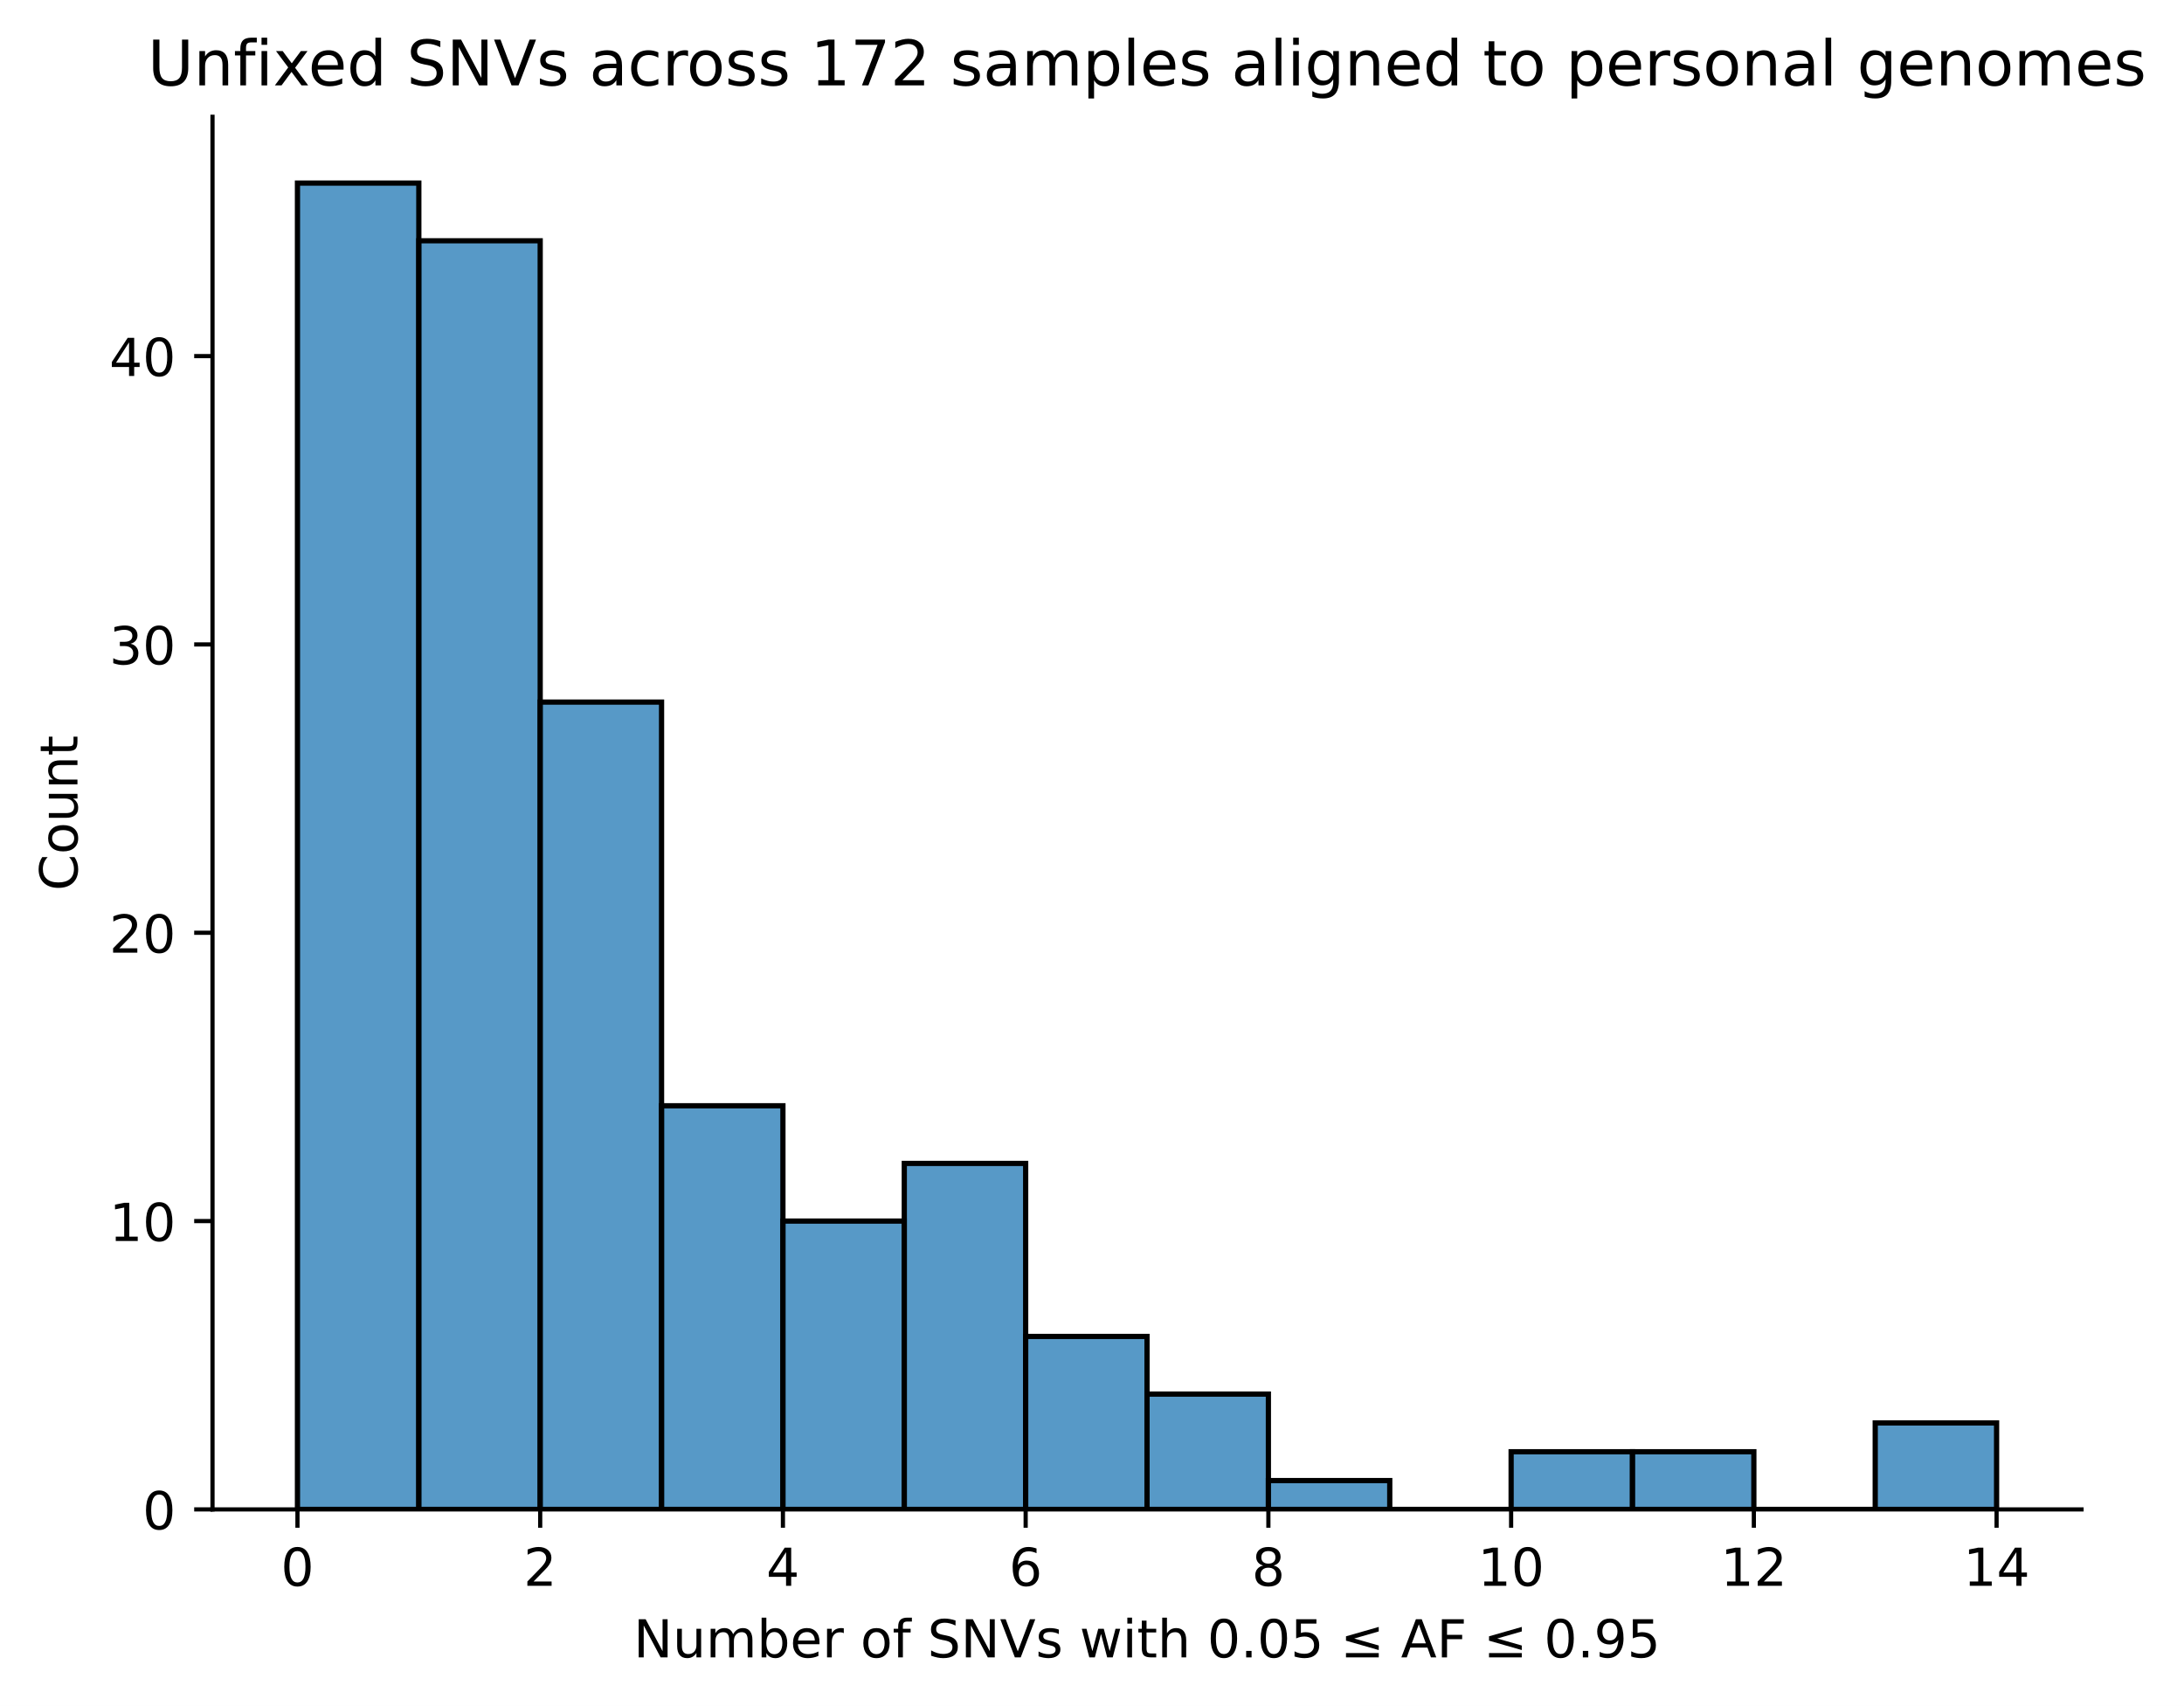
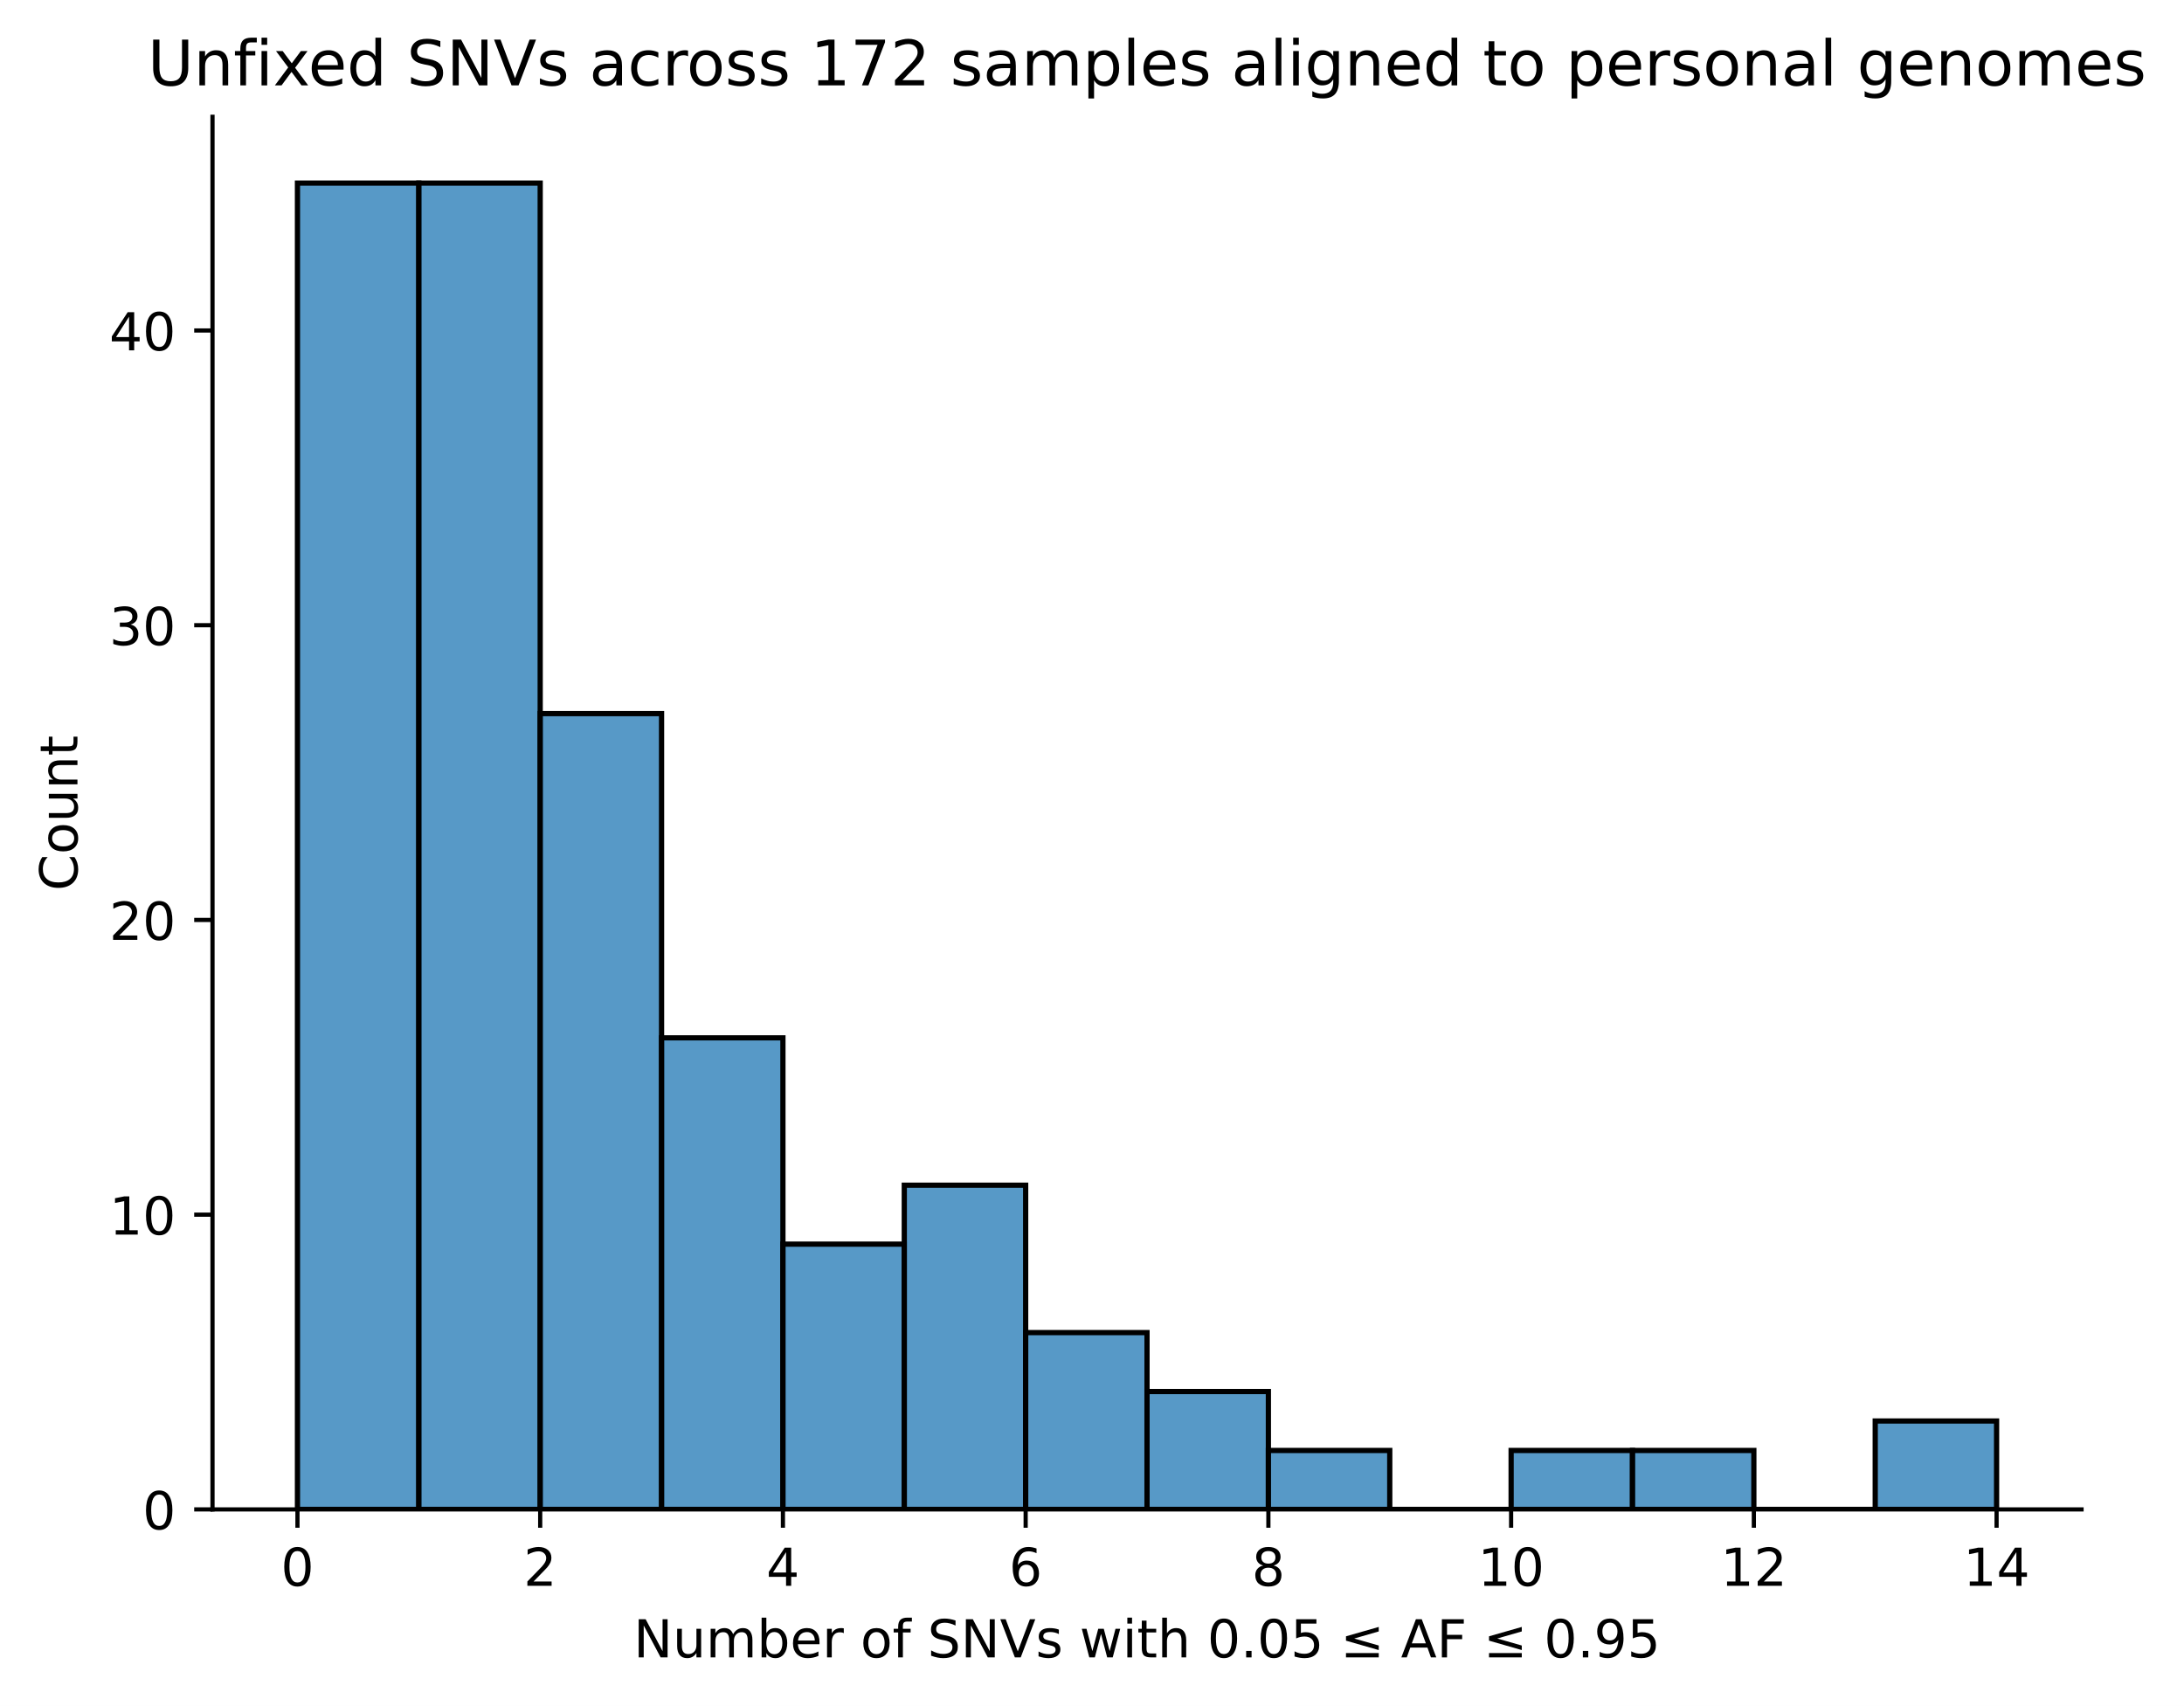
<svg xmlns="http://www.w3.org/2000/svg" xmlns:xlink="http://www.w3.org/1999/xlink" width="417.3pt" height="325.986pt" viewBox="0 0 417.3 325.986" version="1.1">
  <defs>
    <style type="text/css">*{stroke-linejoin: round; stroke-linecap: butt}</style>
  </defs>
  <g id="figure_1">
    <g id="patch_1">
      <path d="M 0 325.986  L 417.3 325.986  L 417.3 0  L 0 0  z " style="fill: #ffffff" />
    </g>
    <g id="axes_1">
      <g id="patch_2">
        <path d="M 40.603 288.43  L 397.723 288.43  L 397.723 22.318  L 40.603 22.318  z " style="fill: #ffffff" />
      </g>
      <g id="patch_3">
-         <path d="M 56.836 288.43  L 80.025 288.43  L 80.025 34.99  L 56.836 34.99  z " clip-path="url(#pc8008dad64)" style="fill: #1f77b4; fill-opacity: 0.75; stroke: #000000; stroke-linejoin: miter" />
+         <path d="M 56.836 288.43  L 80.025 288.43  L 80.025 34.99  L 56.836 34.99  z " clip-path="url(#p4b694741e2)" style="fill: #1f77b4; fill-opacity: 0.75; stroke: #000000; stroke-linejoin: miter" />
      </g>
      <g id="patch_4">
-         <path d="M 80.025 288.43  L 103.215 288.43  L 103.215 46.009  L 80.025 46.009  z " clip-path="url(#pc8008dad64)" style="fill: #1f77b4; fill-opacity: 0.75; stroke: #000000; stroke-linejoin: miter" />
+         <path d="M 80.025 288.43  L 103.215 288.43  L 103.215 34.99  L 80.025 34.99  z " clip-path="url(#p4b694741e2)" style="fill: #1f77b4; fill-opacity: 0.75; stroke: #000000; stroke-linejoin: miter" />
      </g>
      <g id="patch_5">
-         <path d="M 103.215 288.43  L 126.405 288.43  L 126.405 134.162  L 103.215 134.162  z " clip-path="url(#pc8008dad64)" style="fill: #1f77b4; fill-opacity: 0.75; stroke: #000000; stroke-linejoin: miter" />
+         <path d="M 103.215 288.43  L 126.405 288.43  L 126.405 136.366  L 103.215 136.366  z " clip-path="url(#p4b694741e2)" style="fill: #1f77b4; fill-opacity: 0.75; stroke: #000000; stroke-linejoin: miter" />
      </g>
      <g id="patch_6">
-         <path d="M 126.405 288.43  L 149.594 288.43  L 149.594 211.296  L 126.405 211.296  z " clip-path="url(#pc8008dad64)" style="fill: #1f77b4; fill-opacity: 0.75; stroke: #000000; stroke-linejoin: miter" />
+         <path d="M 126.405 288.43  L 149.594 288.43  L 149.594 198.318  L 126.405 198.318  z " clip-path="url(#p4b694741e2)" style="fill: #1f77b4; fill-opacity: 0.75; stroke: #000000; stroke-linejoin: miter" />
      </g>
      <g id="patch_7">
-         <path d="M 149.594 288.43  L 172.784 288.43  L 172.784 233.334  L 149.594 233.334  z " clip-path="url(#pc8008dad64)" style="fill: #1f77b4; fill-opacity: 0.75; stroke: #000000; stroke-linejoin: miter" />
+         <path d="M 149.594 288.43  L 172.784 288.43  L 172.784 237.742  L 149.594 237.742  z " clip-path="url(#p4b694741e2)" style="fill: #1f77b4; fill-opacity: 0.75; stroke: #000000; stroke-linejoin: miter" />
      </g>
      <g id="patch_8">
-         <path d="M 172.784 288.43  L 195.974 288.43  L 195.974 222.315  L 172.784 222.315  z " clip-path="url(#pc8008dad64)" style="fill: #1f77b4; fill-opacity: 0.75; stroke: #000000; stroke-linejoin: miter" />
+         <path d="M 172.784 288.43  L 195.974 288.43  L 195.974 226.478  L 172.784 226.478  z " clip-path="url(#p4b694741e2)" style="fill: #1f77b4; fill-opacity: 0.75; stroke: #000000; stroke-linejoin: miter" />
      </g>
      <g id="patch_9">
-         <path d="M 195.974 288.43  L 219.163 288.43  L 219.163 255.373  L 195.974 255.373  z " clip-path="url(#pc8008dad64)" style="fill: #1f77b4; fill-opacity: 0.75; stroke: #000000; stroke-linejoin: miter" />
+         <path d="M 195.974 288.43  L 219.163 288.43  L 219.163 254.638  L 195.974 254.638  z " clip-path="url(#p4b694741e2)" style="fill: #1f77b4; fill-opacity: 0.75; stroke: #000000; stroke-linejoin: miter" />
      </g>
      <g id="patch_10">
-         <path d="M 219.163 288.43  L 242.353 288.43  L 242.353 266.392  L 219.163 266.392  z " clip-path="url(#pc8008dad64)" style="fill: #1f77b4; fill-opacity: 0.75; stroke: #000000; stroke-linejoin: miter" />
+         <path d="M 219.163 288.43  L 242.353 288.43  L 242.353 265.902  L 219.163 265.902  z " clip-path="url(#p4b694741e2)" style="fill: #1f77b4; fill-opacity: 0.75; stroke: #000000; stroke-linejoin: miter" />
      </g>
      <g id="patch_11">
-         <path d="M 242.353 288.43  L 265.542 288.43  L 265.542 282.921  L 242.353 282.921  z " clip-path="url(#pc8008dad64)" style="fill: #1f77b4; fill-opacity: 0.75; stroke: #000000; stroke-linejoin: miter" />
+         <path d="M 242.353 288.43  L 265.542 288.43  L 265.542 277.166  L 242.353 277.166  z " clip-path="url(#p4b694741e2)" style="fill: #1f77b4; fill-opacity: 0.75; stroke: #000000; stroke-linejoin: miter" />
      </g>
      <g id="patch_12">
-         <path d="M 265.542 288.43  L 288.732 288.43  L 288.732 288.43  L 265.542 288.43  z " clip-path="url(#pc8008dad64)" style="fill: #1f77b4; fill-opacity: 0.75; stroke: #000000; stroke-linejoin: miter" />
+         <path d="M 265.542 288.43  L 288.732 288.43  L 288.732 288.43  L 265.542 288.43  z " clip-path="url(#p4b694741e2)" style="fill: #1f77b4; fill-opacity: 0.75; stroke: #000000; stroke-linejoin: miter" />
      </g>
      <g id="patch_13">
-         <path d="M 288.732 288.43  L 311.922 288.43  L 311.922 277.411  L 288.732 277.411  z " clip-path="url(#pc8008dad64)" style="fill: #1f77b4; fill-opacity: 0.75; stroke: #000000; stroke-linejoin: miter" />
+         <path d="M 288.732 288.43  L 311.922 288.43  L 311.922 277.166  L 288.732 277.166  z " clip-path="url(#p4b694741e2)" style="fill: #1f77b4; fill-opacity: 0.75; stroke: #000000; stroke-linejoin: miter" />
      </g>
      <g id="patch_14">
-         <path d="M 311.922 288.43  L 335.111 288.43  L 335.111 277.411  L 311.922 277.411  z " clip-path="url(#pc8008dad64)" style="fill: #1f77b4; fill-opacity: 0.75; stroke: #000000; stroke-linejoin: miter" />
+         <path d="M 311.922 288.43  L 335.111 288.43  L 335.111 277.166  L 311.922 277.166  z " clip-path="url(#p4b694741e2)" style="fill: #1f77b4; fill-opacity: 0.75; stroke: #000000; stroke-linejoin: miter" />
      </g>
      <g id="patch_15">
-         <path d="M 335.111 288.43  L 358.301 288.43  L 358.301 288.43  L 335.111 288.43  z " clip-path="url(#pc8008dad64)" style="fill: #1f77b4; fill-opacity: 0.75; stroke: #000000; stroke-linejoin: miter" />
+         <path d="M 335.111 288.43  L 358.301 288.43  L 358.301 288.43  L 335.111 288.43  z " clip-path="url(#p4b694741e2)" style="fill: #1f77b4; fill-opacity: 0.75; stroke: #000000; stroke-linejoin: miter" />
      </g>
      <g id="patch_16">
-         <path d="M 358.301 288.43  L 381.49 288.43  L 381.49 271.901  L 358.301 271.901  z " clip-path="url(#pc8008dad64)" style="fill: #1f77b4; fill-opacity: 0.75; stroke: #000000; stroke-linejoin: miter" />
+         <path d="M 358.301 288.43  L 381.49 288.43  L 381.49 271.534  L 358.301 271.534  z " clip-path="url(#p4b694741e2)" style="fill: #1f77b4; fill-opacity: 0.75; stroke: #000000; stroke-linejoin: miter" />
      </g>
      <g id="matplotlib.axis_1">
        <g id="xtick_1">
          <g id="line2d_1">
            <defs>
-               <path id="md0304245b1" d="M 0 0  L 0 3.5  " style="stroke: #000000; stroke-width: 0.8" />
+               <path id="m6a0b9c5fc6" d="M 0 0  L 0 3.5  " style="stroke: #000000; stroke-width: 0.8" />
            </defs>
            <g>
-               <use xlink:href="#md0304245b1" x="56.836" y="288.43" style="stroke: #000000; stroke-width: 0.8" />
+               <use xlink:href="#m6a0b9c5fc6" x="56.836" y="288.43" style="stroke: #000000; stroke-width: 0.8" />
            </g>
          </g>
          <g id="text_1">
            <g transform="translate(53.6546 303.0286) scale(0.1 -0.1)">
              <defs>
                <path id="DejaVuSans-30" d="M 2034 4250  Q 1547 4250 1301 3770  Q 1056 3291 1056 2328  Q 1056 1369 1301 889  Q 1547 409 2034 409  Q 2525 409 2770 889  Q 3016 1369 3016 2328  Q 3016 3291 2770 3770  Q 2525 4250 2034 4250  z M 2034 4750  Q 2819 4750 3233 4129  Q 3647 3509 3647 2328  Q 3647 1150 3233 529  Q 2819 -91 2034 -91  Q 1250 -91 836 529  Q 422 1150 422 2328  Q 422 3509 836 4129  Q 1250 4750 2034 4750  z " transform="scale(0.015625)" />
              </defs>
              <use xlink:href="#DejaVuSans-30" />
            </g>
          </g>
        </g>
        <g id="xtick_2">
          <g id="line2d_2">
            <g>
-               <use xlink:href="#md0304245b1" x="103.215" y="288.43" style="stroke: #000000; stroke-width: 0.8" />
+               <use xlink:href="#m6a0b9c5fc6" x="103.215" y="288.43" style="stroke: #000000; stroke-width: 0.8" />
            </g>
          </g>
          <g id="text_2">
            <g transform="translate(100.0338 303.0286) scale(0.1 -0.1)">
              <defs>
                <path id="DejaVuSans-32" d="M 1228 531  L 3431 531  L 3431 0  L 469 0  L 469 531  Q 828 903 1448 1529  Q 2069 2156 2228 2338  Q 2531 2678 2651 2914  Q 2772 3150 2772 3378  Q 2772 3750 2511 3984  Q 2250 4219 1831 4219  Q 1534 4219 1204 4116  Q 875 4013 500 3803  L 500 4441  Q 881 4594 1212 4672  Q 1544 4750 1819 4750  Q 2544 4750 2975 4387  Q 3406 4025 3406 3419  Q 3406 3131 3298 2873  Q 3191 2616 2906 2266  Q 2828 2175 2409 1742  Q 1991 1309 1228 531  z " transform="scale(0.015625)" />
              </defs>
              <use xlink:href="#DejaVuSans-32" />
            </g>
          </g>
        </g>
        <g id="xtick_3">
          <g id="line2d_3">
            <g>
-               <use xlink:href="#md0304245b1" x="149.594" y="288.43" style="stroke: #000000; stroke-width: 0.8" />
+               <use xlink:href="#m6a0b9c5fc6" x="149.594" y="288.43" style="stroke: #000000; stroke-width: 0.8" />
            </g>
          </g>
          <g id="text_3">
            <g transform="translate(146.413 303.0286) scale(0.1 -0.1)">
              <defs>
                <path id="DejaVuSans-34" d="M 2419 4116  L 825 1625  L 2419 1625  L 2419 4116  z M 2253 4666  L 3047 4666  L 3047 1625  L 3713 1625  L 3713 1100  L 3047 1100  L 3047 0  L 2419 0  L 2419 1100  L 313 1100  L 313 1709  L 2253 4666  z " transform="scale(0.015625)" />
              </defs>
              <use xlink:href="#DejaVuSans-34" />
            </g>
          </g>
        </g>
        <g id="xtick_4">
          <g id="line2d_4">
            <g>
-               <use xlink:href="#md0304245b1" x="195.974" y="288.43" style="stroke: #000000; stroke-width: 0.8" />
+               <use xlink:href="#m6a0b9c5fc6" x="195.974" y="288.43" style="stroke: #000000; stroke-width: 0.8" />
            </g>
          </g>
          <g id="text_4">
            <g transform="translate(192.7923 303.0286) scale(0.1 -0.1)">
              <defs>
                <path id="DejaVuSans-36" d="M 2113 2584  Q 1688 2584 1439 2293  Q 1191 2003 1191 1497  Q 1191 994 1439 701  Q 1688 409 2113 409  Q 2538 409 2786 701  Q 3034 994 3034 1497  Q 3034 2003 2786 2293  Q 2538 2584 2113 2584  z M 3366 4563  L 3366 3988  Q 3128 4100 2886 4159  Q 2644 4219 2406 4219  Q 1781 4219 1451 3797  Q 1122 3375 1075 2522  Q 1259 2794 1537 2939  Q 1816 3084 2150 3084  Q 2853 3084 3261 2657  Q 3669 2231 3669 1497  Q 3669 778 3244 343  Q 2819 -91 2113 -91  Q 1303 -91 875 529  Q 447 1150 447 2328  Q 447 3434 972 4092  Q 1497 4750 2381 4750  Q 2619 4750 2861 4703  Q 3103 4656 3366 4563  z " transform="scale(0.015625)" />
              </defs>
              <use xlink:href="#DejaVuSans-36" />
            </g>
          </g>
        </g>
        <g id="xtick_5">
          <g id="line2d_5">
            <g>
-               <use xlink:href="#md0304245b1" x="242.353" y="288.43" style="stroke: #000000; stroke-width: 0.8" />
+               <use xlink:href="#m6a0b9c5fc6" x="242.353" y="288.43" style="stroke: #000000; stroke-width: 0.8" />
            </g>
          </g>
          <g id="text_5">
            <g transform="translate(239.1715 303.0286) scale(0.1 -0.1)">
              <defs>
                <path id="DejaVuSans-38" d="M 2034 2216  Q 1584 2216 1326 1975  Q 1069 1734 1069 1313  Q 1069 891 1326 650  Q 1584 409 2034 409  Q 2484 409 2743 651  Q 3003 894 3003 1313  Q 3003 1734 2745 1975  Q 2488 2216 2034 2216  z M 1403 2484  Q 997 2584 770 2862  Q 544 3141 544 3541  Q 544 4100 942 4425  Q 1341 4750 2034 4750  Q 2731 4750 3128 4425  Q 3525 4100 3525 3541  Q 3525 3141 3298 2862  Q 3072 2584 2669 2484  Q 3125 2378 3379 2068  Q 3634 1759 3634 1313  Q 3634 634 3220 271  Q 2806 -91 2034 -91  Q 1263 -91 848 271  Q 434 634 434 1313  Q 434 1759 690 2068  Q 947 2378 1403 2484  z M 1172 3481  Q 1172 3119 1398 2916  Q 1625 2713 2034 2713  Q 2441 2713 2670 2916  Q 2900 3119 2900 3481  Q 2900 3844 2670 4047  Q 2441 4250 2034 4250  Q 1625 4250 1398 4047  Q 1172 3844 1172 3481  z " transform="scale(0.015625)" />
              </defs>
              <use xlink:href="#DejaVuSans-38" />
            </g>
          </g>
        </g>
        <g id="xtick_6">
          <g id="line2d_6">
            <g>
-               <use xlink:href="#md0304245b1" x="288.732" y="288.43" style="stroke: #000000; stroke-width: 0.8" />
+               <use xlink:href="#m6a0b9c5fc6" x="288.732" y="288.43" style="stroke: #000000; stroke-width: 0.8" />
            </g>
          </g>
          <g id="text_6">
            <g transform="translate(282.3695 303.0286) scale(0.1 -0.1)">
              <defs>
                <path id="DejaVuSans-31" d="M 794 531  L 1825 531  L 1825 4091  L 703 3866  L 703 4441  L 1819 4666  L 2450 4666  L 2450 531  L 3481 531  L 3481 0  L 794 0  L 794 531  z " transform="scale(0.015625)" />
              </defs>
              <use xlink:href="#DejaVuSans-31" />
              <use xlink:href="#DejaVuSans-30" x="63.623" />
            </g>
          </g>
        </g>
        <g id="xtick_7">
          <g id="line2d_7">
            <g>
-               <use xlink:href="#md0304245b1" x="335.111" y="288.43" style="stroke: #000000; stroke-width: 0.8" />
+               <use xlink:href="#m6a0b9c5fc6" x="335.111" y="288.43" style="stroke: #000000; stroke-width: 0.8" />
            </g>
          </g>
          <g id="text_7">
            <g transform="translate(328.7487 303.0286) scale(0.1 -0.1)">
              <use xlink:href="#DejaVuSans-31" />
              <use xlink:href="#DejaVuSans-32" x="63.623" />
            </g>
          </g>
        </g>
        <g id="xtick_8">
          <g id="line2d_8">
            <g>
-               <use xlink:href="#md0304245b1" x="381.49" y="288.43" style="stroke: #000000; stroke-width: 0.8" />
+               <use xlink:href="#m6a0b9c5fc6" x="381.49" y="288.43" style="stroke: #000000; stroke-width: 0.8" />
            </g>
          </g>
          <g id="text_8">
            <g transform="translate(375.1279 303.0286) scale(0.1 -0.1)">
              <use xlink:href="#DejaVuSans-31" />
              <use xlink:href="#DejaVuSans-34" x="63.623" />
            </g>
          </g>
        </g>
        <g id="text_9">
          <g transform="translate(121.0569 316.7067) scale(0.1 -0.1)">
            <defs>
              <path id="DejaVuSans-4e" d="M 628 4666  L 1478 4666  L 3547 763  L 3547 4666  L 4159 4666  L 4159 0  L 3309 0  L 1241 3903  L 1241 0  L 628 0  L 628 4666  z " transform="scale(0.015625)" />
              <path id="DejaVuSans-75" d="M 544 1381  L 544 3500  L 1119 3500  L 1119 1403  Q 1119 906 1312 657  Q 1506 409 1894 409  Q 2359 409 2629 706  Q 2900 1003 2900 1516  L 2900 3500  L 3475 3500  L 3475 0  L 2900 0  L 2900 538  Q 2691 219 2414 64  Q 2138 -91 1772 -91  Q 1169 -91 856 284  Q 544 659 544 1381  z M 1991 3584  L 1991 3584  z " transform="scale(0.015625)" />
              <path id="DejaVuSans-6d" d="M 3328 2828  Q 3544 3216 3844 3400  Q 4144 3584 4550 3584  Q 5097 3584 5394 3201  Q 5691 2819 5691 2113  L 5691 0  L 5113 0  L 5113 2094  Q 5113 2597 4934 2840  Q 4756 3084 4391 3084  Q 3944 3084 3684 2787  Q 3425 2491 3425 1978  L 3425 0  L 2847 0  L 2847 2094  Q 2847 2600 2669 2842  Q 2491 3084 2119 3084  Q 1678 3084 1418 2786  Q 1159 2488 1159 1978  L 1159 0  L 581 0  L 581 3500  L 1159 3500  L 1159 2956  Q 1356 3278 1631 3431  Q 1906 3584 2284 3584  Q 2666 3584 2933 3390  Q 3200 3197 3328 2828  z " transform="scale(0.015625)" />
              <path id="DejaVuSans-62" d="M 3116 1747  Q 3116 2381 2855 2742  Q 2594 3103 2138 3103  Q 1681 3103 1420 2742  Q 1159 2381 1159 1747  Q 1159 1113 1420 752  Q 1681 391 2138 391  Q 2594 391 2855 752  Q 3116 1113 3116 1747  z M 1159 2969  Q 1341 3281 1617 3432  Q 1894 3584 2278 3584  Q 2916 3584 3314 3078  Q 3713 2572 3713 1747  Q 3713 922 3314 415  Q 2916 -91 2278 -91  Q 1894 -91 1617 61  Q 1341 213 1159 525  L 1159 0  L 581 0  L 581 4863  L 1159 4863  L 1159 2969  z " transform="scale(0.015625)" />
              <path id="DejaVuSans-65" d="M 3597 1894  L 3597 1613  L 953 1613  Q 991 1019 1311 708  Q 1631 397 2203 397  Q 2534 397 2845 478  Q 3156 559 3463 722  L 3463 178  Q 3153 47 2828 -22  Q 2503 -91 2169 -91  Q 1331 -91 842 396  Q 353 884 353 1716  Q 353 2575 817 3079  Q 1281 3584 2069 3584  Q 2775 3584 3186 3129  Q 3597 2675 3597 1894  z M 3022 2063  Q 3016 2534 2758 2815  Q 2500 3097 2075 3097  Q 1594 3097 1305 2825  Q 1016 2553 972 2059  L 3022 2063  z " transform="scale(0.015625)" />
              <path id="DejaVuSans-72" d="M 2631 2963  Q 2534 3019 2420 3045  Q 2306 3072 2169 3072  Q 1681 3072 1420 2755  Q 1159 2438 1159 1844  L 1159 0  L 581 0  L 581 3500  L 1159 3500  L 1159 2956  Q 1341 3275 1631 3429  Q 1922 3584 2338 3584  Q 2397 3584 2469 3576  Q 2541 3569 2628 3553  L 2631 2963  z " transform="scale(0.015625)" />
              <path id="DejaVuSans-20" transform="scale(0.015625)" />
              <path id="DejaVuSans-6f" d="M 1959 3097  Q 1497 3097 1228 2736  Q 959 2375 959 1747  Q 959 1119 1226 758  Q 1494 397 1959 397  Q 2419 397 2687 759  Q 2956 1122 2956 1747  Q 2956 2369 2687 2733  Q 2419 3097 1959 3097  z M 1959 3584  Q 2709 3584 3137 3096  Q 3566 2609 3566 1747  Q 3566 888 3137 398  Q 2709 -91 1959 -91  Q 1206 -91 779 398  Q 353 888 353 1747  Q 353 2609 779 3096  Q 1206 3584 1959 3584  z " transform="scale(0.015625)" />
              <path id="DejaVuSans-66" d="M 2375 4863  L 2375 4384  L 1825 4384  Q 1516 4384 1395 4259  Q 1275 4134 1275 3809  L 1275 3500  L 2222 3500  L 2222 3053  L 1275 3053  L 1275 0  L 697 0  L 697 3053  L 147 3053  L 147 3500  L 697 3500  L 697 3744  Q 697 4328 969 4595  Q 1241 4863 1831 4863  L 2375 4863  z " transform="scale(0.015625)" />
              <path id="DejaVuSans-53" d="M 3425 4513  L 3425 3897  Q 3066 4069 2747 4153  Q 2428 4238 2131 4238  Q 1616 4238 1336 4038  Q 1056 3838 1056 3469  Q 1056 3159 1242 3001  Q 1428 2844 1947 2747  L 2328 2669  Q 3034 2534 3370 2195  Q 3706 1856 3706 1288  Q 3706 609 3251 259  Q 2797 -91 1919 -91  Q 1588 -91 1214 -16  Q 841 59 441 206  L 441 856  Q 825 641 1194 531  Q 1563 422 1919 422  Q 2459 422 2753 634  Q 3047 847 3047 1241  Q 3047 1584 2836 1778  Q 2625 1972 2144 2069  L 1759 2144  Q 1053 2284 737 2584  Q 422 2884 422 3419  Q 422 4038 858 4394  Q 1294 4750 2059 4750  Q 2388 4750 2728 4690  Q 3069 4631 3425 4513  z " transform="scale(0.015625)" />
              <path id="DejaVuSans-56" d="M 1831 0  L 50 4666  L 709 4666  L 2188 738  L 3669 4666  L 4325 4666  L 2547 0  L 1831 0  z " transform="scale(0.015625)" />
              <path id="DejaVuSans-73" d="M 2834 3397  L 2834 2853  Q 2591 2978 2328 3040  Q 2066 3103 1784 3103  Q 1356 3103 1142 2972  Q 928 2841 928 2578  Q 928 2378 1081 2264  Q 1234 2150 1697 2047  L 1894 2003  Q 2506 1872 2764 1633  Q 3022 1394 3022 966  Q 3022 478 2636 193  Q 2250 -91 1575 -91  Q 1294 -91 989 -36  Q 684 19 347 128  L 347 722  Q 666 556 975 473  Q 1284 391 1588 391  Q 1994 391 2212 530  Q 2431 669 2431 922  Q 2431 1156 2273 1281  Q 2116 1406 1581 1522  L 1381 1569  Q 847 1681 609 1914  Q 372 2147 372 2553  Q 372 3047 722 3315  Q 1072 3584 1716 3584  Q 2034 3584 2315 3537  Q 2597 3491 2834 3397  z " transform="scale(0.015625)" />
              <path id="DejaVuSans-77" d="M 269 3500  L 844 3500  L 1563 769  L 2278 3500  L 2956 3500  L 3675 769  L 4391 3500  L 4966 3500  L 4050 0  L 3372 0  L 2619 2869  L 1863 0  L 1184 0  L 269 3500  z " transform="scale(0.015625)" />
              <path id="DejaVuSans-69" d="M 603 3500  L 1178 3500  L 1178 0  L 603 0  L 603 3500  z M 603 4863  L 1178 4863  L 1178 4134  L 603 4134  L 603 4863  z " transform="scale(0.015625)" />
              <path id="DejaVuSans-74" d="M 1172 4494  L 1172 3500  L 2356 3500  L 2356 3053  L 1172 3053  L 1172 1153  Q 1172 725 1289 603  Q 1406 481 1766 481  L 2356 481  L 2356 0  L 1766 0  Q 1100 0 847 248  Q 594 497 594 1153  L 594 3053  L 172 3053  L 172 3500  L 594 3500  L 594 4494  L 1172 4494  z " transform="scale(0.015625)" />
              <path id="DejaVuSans-68" d="M 3513 2113  L 3513 0  L 2938 0  L 2938 2094  Q 2938 2591 2744 2837  Q 2550 3084 2163 3084  Q 1697 3084 1428 2787  Q 1159 2491 1159 1978  L 1159 0  L 581 0  L 581 4863  L 1159 4863  L 1159 2956  Q 1366 3272 1645 3428  Q 1925 3584 2291 3584  Q 2894 3584 3203 3211  Q 3513 2838 3513 2113  z " transform="scale(0.015625)" />
              <path id="DejaVuSans-2e" d="M 684 794  L 1344 794  L 1344 0  L 684 0  L 684 794  z " transform="scale(0.015625)" />
              <path id="DejaVuSans-35" d="M 691 4666  L 3169 4666  L 3169 4134  L 1269 4134  L 1269 2991  Q 1406 3038 1543 3061  Q 1681 3084 1819 3084  Q 2600 3084 3056 2656  Q 3513 2228 3513 1497  Q 3513 744 3044 326  Q 2575 -91 1722 -91  Q 1428 -91 1123 -41  Q 819 9 494 109  L 494 744  Q 775 591 1075 516  Q 1375 441 1709 441  Q 2250 441 2565 725  Q 2881 1009 2881 1497  Q 2881 1984 2565 2268  Q 2250 2553 1709 2553  Q 1456 2553 1204 2497  Q 953 2441 691 2322  L 691 4666  z " transform="scale(0.015625)" />
              <path id="DejaVuSans-2264" d="M 4684 3175  L 1684 2309  L 4684 1453  L 4684 897  L 678 2047  L 678 2578  L 4684 3725  L 4684 3175  z M 678 531  L 4684 531  L 4684 0  L 678 0  L 678 531  z " transform="scale(0.015625)" />
              <path id="DejaVuSans-41" d="M 2188 4044  L 1331 1722  L 3047 1722  L 2188 4044  z M 1831 4666  L 2547 4666  L 4325 0  L 3669 0  L 3244 1197  L 1141 1197  L 716 0  L 50 0  L 1831 4666  z " transform="scale(0.015625)" />
              <path id="DejaVuSans-46" d="M 628 4666  L 3309 4666  L 3309 4134  L 1259 4134  L 1259 2759  L 3109 2759  L 3109 2228  L 1259 2228  L 1259 0  L 628 0  L 628 4666  z " transform="scale(0.015625)" />
              <path id="DejaVuSans-39" d="M 703 97  L 703 672  Q 941 559 1184 500  Q 1428 441 1663 441  Q 2288 441 2617 861  Q 2947 1281 2994 2138  Q 2813 1869 2534 1725  Q 2256 1581 1919 1581  Q 1219 1581 811 2004  Q 403 2428 403 3163  Q 403 3881 828 4315  Q 1253 4750 1959 4750  Q 2769 4750 3195 4129  Q 3622 3509 3622 2328  Q 3622 1225 3098 567  Q 2575 -91 1691 -91  Q 1453 -91 1209 -44  Q 966 3 703 97  z M 1959 2075  Q 2384 2075 2632 2365  Q 2881 2656 2881 3163  Q 2881 3666 2632 3958  Q 2384 4250 1959 4250  Q 1534 4250 1286 3958  Q 1038 3666 1038 3163  Q 1038 2656 1286 2365  Q 1534 2075 1959 2075  z " transform="scale(0.015625)" />
            </defs>
            <use xlink:href="#DejaVuSans-4e" />
            <use xlink:href="#DejaVuSans-75" x="74.805" />
            <use xlink:href="#DejaVuSans-6d" x="138.184" />
            <use xlink:href="#DejaVuSans-62" x="235.596" />
            <use xlink:href="#DejaVuSans-65" x="299.072" />
            <use xlink:href="#DejaVuSans-72" x="360.596" />
            <use xlink:href="#DejaVuSans-20" x="401.709" />
            <use xlink:href="#DejaVuSans-6f" x="433.496" />
            <use xlink:href="#DejaVuSans-66" x="494.678" />
            <use xlink:href="#DejaVuSans-20" x="529.883" />
            <use xlink:href="#DejaVuSans-53" x="561.67" />
            <use xlink:href="#DejaVuSans-4e" x="625.146" />
            <use xlink:href="#DejaVuSans-56" x="699.951" />
            <use xlink:href="#DejaVuSans-73" x="768.359" />
            <use xlink:href="#DejaVuSans-20" x="820.459" />
            <use xlink:href="#DejaVuSans-77" x="852.246" />
            <use xlink:href="#DejaVuSans-69" x="934.033" />
            <use xlink:href="#DejaVuSans-74" x="961.816" />
            <use xlink:href="#DejaVuSans-68" x="1001.025" />
            <use xlink:href="#DejaVuSans-20" x="1064.404" />
            <use xlink:href="#DejaVuSans-30" x="1096.191" />
            <use xlink:href="#DejaVuSans-2e" x="1159.814" />
            <use xlink:href="#DejaVuSans-30" x="1191.602" />
            <use xlink:href="#DejaVuSans-35" x="1255.225" />
            <use xlink:href="#DejaVuSans-20" x="1318.848" />
            <use xlink:href="#DejaVuSans-2264" x="1350.635" />
            <use xlink:href="#DejaVuSans-20" x="1434.424" />
            <use xlink:href="#DejaVuSans-41" x="1466.211" />
            <use xlink:href="#DejaVuSans-46" x="1534.619" />
            <use xlink:href="#DejaVuSans-20" x="1592.139" />
            <use xlink:href="#DejaVuSans-2264" x="1623.926" />
            <use xlink:href="#DejaVuSans-20" x="1707.715" />
            <use xlink:href="#DejaVuSans-30" x="1739.502" />
            <use xlink:href="#DejaVuSans-2e" x="1803.125" />
            <use xlink:href="#DejaVuSans-39" x="1834.912" />
            <use xlink:href="#DejaVuSans-35" x="1898.535" />
          </g>
        </g>
      </g>
      <g id="matplotlib.axis_2">
        <g id="ytick_1">
          <g id="line2d_9">
            <defs>
-               <path id="mf249286892" d="M 0 0  L -3.5 0  " style="stroke: #000000; stroke-width: 0.8" />
+               <path id="m6904910f02" d="M 0 0  L -3.5 0  " style="stroke: #000000; stroke-width: 0.8" />
            </defs>
            <g>
-               <use xlink:href="#mf249286892" x="40.603" y="288.43" style="stroke: #000000; stroke-width: 0.8" />
+               <use xlink:href="#m6904910f02" x="40.603" y="288.43" style="stroke: #000000; stroke-width: 0.8" />
            </g>
          </g>
          <g id="text_10">
            <g transform="translate(27.24063 292.2293) scale(0.1 -0.1)">
              <use xlink:href="#DejaVuSans-30" />
            </g>
          </g>
        </g>
        <g id="ytick_2">
          <g id="line2d_10">
            <g>
-               <use xlink:href="#mf249286892" x="40.603" y="233.334" style="stroke: #000000; stroke-width: 0.8" />
+               <use xlink:href="#m6904910f02" x="40.603" y="232.11" style="stroke: #000000; stroke-width: 0.8" />
            </g>
          </g>
          <g id="text_11">
-             <g transform="translate(20.87813 237.1337) scale(0.1 -0.1)">
+             <g transform="translate(20.87813 235.9093) scale(0.1 -0.1)">
              <use xlink:href="#DejaVuSans-31" />
              <use xlink:href="#DejaVuSans-30" x="63.623" />
            </g>
          </g>
        </g>
        <g id="ytick_3">
          <g id="line2d_11">
            <g>
-               <use xlink:href="#mf249286892" x="40.603" y="178.239" style="stroke: #000000; stroke-width: 0.8" />
+               <use xlink:href="#m6904910f02" x="40.603" y="175.79" style="stroke: #000000; stroke-width: 0.8" />
            </g>
          </g>
          <g id="text_12">
-             <g transform="translate(20.87813 182.038) scale(0.1 -0.1)">
+             <g transform="translate(20.87813 179.5893) scale(0.1 -0.1)">
              <use xlink:href="#DejaVuSans-32" />
              <use xlink:href="#DejaVuSans-30" x="63.623" />
            </g>
          </g>
        </g>
        <g id="ytick_4">
          <g id="line2d_12">
            <g>
-               <use xlink:href="#mf249286892" x="40.603" y="123.143" style="stroke: #000000; stroke-width: 0.8" />
+               <use xlink:href="#m6904910f02" x="40.603" y="119.47" style="stroke: #000000; stroke-width: 0.8" />
            </g>
          </g>
          <g id="text_13">
-             <g transform="translate(20.87813 126.9424) scale(0.1 -0.1)">
+             <g transform="translate(20.87813 123.2693) scale(0.1 -0.1)">
              <defs>
                <path id="DejaVuSans-33" d="M 2597 2516  Q 3050 2419 3304 2112  Q 3559 1806 3559 1356  Q 3559 666 3084 287  Q 2609 -91 1734 -91  Q 1441 -91 1130 -33  Q 819 25 488 141  L 488 750  Q 750 597 1062 519  Q 1375 441 1716 441  Q 2309 441 2620 675  Q 2931 909 2931 1356  Q 2931 1769 2642 2001  Q 2353 2234 1838 2234  L 1294 2234  L 1294 2753  L 1863 2753  Q 2328 2753 2575 2939  Q 2822 3125 2822 3475  Q 2822 3834 2567 4026  Q 2313 4219 1838 4219  Q 1578 4219 1281 4162  Q 984 4106 628 3988  L 628 4550  Q 988 4650 1302 4700  Q 1616 4750 1894 4750  Q 2613 4750 3031 4423  Q 3450 4097 3450 3541  Q 3450 3153 3228 2886  Q 3006 2619 2597 2516  z " transform="scale(0.015625)" />
              </defs>
              <use xlink:href="#DejaVuSans-33" />
              <use xlink:href="#DejaVuSans-30" x="63.623" />
            </g>
          </g>
        </g>
        <g id="ytick_5">
          <g id="line2d_13">
            <g>
-               <use xlink:href="#mf249286892" x="40.603" y="68.048" style="stroke: #000000; stroke-width: 0.8" />
+               <use xlink:href="#m6904910f02" x="40.603" y="63.15" style="stroke: #000000; stroke-width: 0.8" />
            </g>
          </g>
          <g id="text_14">
-             <g transform="translate(20.87813 71.84673) scale(0.1 -0.1)">
+             <g transform="translate(20.87813 66.94934) scale(0.1 -0.1)">
              <use xlink:href="#DejaVuSans-34" />
              <use xlink:href="#DejaVuSans-30" x="63.623" />
            </g>
          </g>
        </g>
        <g id="text_15">
          <g transform="translate(14.79844 170.2226) rotate(-90) scale(0.1 -0.1)">
            <defs>
              <path id="DejaVuSans-43" d="M 4122 4306  L 4122 3641  Q 3803 3938 3442 4084  Q 3081 4231 2675 4231  Q 1875 4231 1450 3742  Q 1025 3253 1025 2328  Q 1025 1406 1450 917  Q 1875 428 2675 428  Q 3081 428 3442 575  Q 3803 722 4122 1019  L 4122 359  Q 3791 134 3420 21  Q 3050 -91 2638 -91  Q 1578 -91 968 557  Q 359 1206 359 2328  Q 359 3453 968 4101  Q 1578 4750 2638 4750  Q 3056 4750 3426 4639  Q 3797 4528 4122 4306  z " transform="scale(0.015625)" />
              <path id="DejaVuSans-6e" d="M 3513 2113  L 3513 0  L 2938 0  L 2938 2094  Q 2938 2591 2744 2837  Q 2550 3084 2163 3084  Q 1697 3084 1428 2787  Q 1159 2491 1159 1978  L 1159 0  L 581 0  L 581 3500  L 1159 3500  L 1159 2956  Q 1366 3272 1645 3428  Q 1925 3584 2291 3584  Q 2894 3584 3203 3211  Q 3513 2838 3513 2113  z " transform="scale(0.015625)" />
            </defs>
            <use xlink:href="#DejaVuSans-43" />
            <use xlink:href="#DejaVuSans-6f" x="69.824" />
            <use xlink:href="#DejaVuSans-75" x="131.006" />
            <use xlink:href="#DejaVuSans-6e" x="194.385" />
            <use xlink:href="#DejaVuSans-74" x="257.764" />
          </g>
        </g>
      </g>
      <g id="patch_17">
        <path d="M 40.603 288.43  L 40.603 22.318  " style="fill: none; stroke: #000000; stroke-width: 0.8; stroke-linejoin: miter; stroke-linecap: square" />
      </g>
      <g id="patch_18">
        <path d="M 40.603 288.43  L 397.723 288.43  " style="fill: none; stroke: #000000; stroke-width: 0.8; stroke-linejoin: miter; stroke-linecap: square" />
      </g>
      <g id="text_16">
        <g transform="translate(28.22625 16.31812) scale(0.12 -0.12)">
          <defs>
            <path id="DejaVuSans-55" d="M 556 4666  L 1191 4666  L 1191 1831  Q 1191 1081 1462 751  Q 1734 422 2344 422  Q 2950 422 3222 751  Q 3494 1081 3494 1831  L 3494 4666  L 4128 4666  L 4128 1753  Q 4128 841 3676 375  Q 3225 -91 2344 -91  Q 1459 -91 1007 375  Q 556 841 556 1753  L 556 4666  z " transform="scale(0.015625)" />
            <path id="DejaVuSans-78" d="M 3513 3500  L 2247 1797  L 3578 0  L 2900 0  L 1881 1375  L 863 0  L 184 0  L 1544 1831  L 300 3500  L 978 3500  L 1906 2253  L 2834 3500  L 3513 3500  z " transform="scale(0.015625)" />
            <path id="DejaVuSans-64" d="M 2906 2969  L 2906 4863  L 3481 4863  L 3481 0  L 2906 0  L 2906 525  Q 2725 213 2448 61  Q 2172 -91 1784 -91  Q 1150 -91 751 415  Q 353 922 353 1747  Q 353 2572 751 3078  Q 1150 3584 1784 3584  Q 2172 3584 2448 3432  Q 2725 3281 2906 2969  z M 947 1747  Q 947 1113 1208 752  Q 1469 391 1925 391  Q 2381 391 2643 752  Q 2906 1113 2906 1747  Q 2906 2381 2643 2742  Q 2381 3103 1925 3103  Q 1469 3103 1208 2742  Q 947 2381 947 1747  z " transform="scale(0.015625)" />
            <path id="DejaVuSans-61" d="M 2194 1759  Q 1497 1759 1228 1600  Q 959 1441 959 1056  Q 959 750 1161 570  Q 1363 391 1709 391  Q 2188 391 2477 730  Q 2766 1069 2766 1631  L 2766 1759  L 2194 1759  z M 3341 1997  L 3341 0  L 2766 0  L 2766 531  Q 2569 213 2275 61  Q 1981 -91 1556 -91  Q 1019 -91 701 211  Q 384 513 384 1019  Q 384 1609 779 1909  Q 1175 2209 1959 2209  L 2766 2209  L 2766 2266  Q 2766 2663 2505 2880  Q 2244 3097 1772 3097  Q 1472 3097 1187 3025  Q 903 2953 641 2809  L 641 3341  Q 956 3463 1253 3523  Q 1550 3584 1831 3584  Q 2591 3584 2966 3190  Q 3341 2797 3341 1997  z " transform="scale(0.015625)" />
            <path id="DejaVuSans-63" d="M 3122 3366  L 3122 2828  Q 2878 2963 2633 3030  Q 2388 3097 2138 3097  Q 1578 3097 1268 2742  Q 959 2388 959 1747  Q 959 1106 1268 751  Q 1578 397 2138 397  Q 2388 397 2633 464  Q 2878 531 3122 666  L 3122 134  Q 2881 22 2623 -34  Q 2366 -91 2075 -91  Q 1284 -91 818 406  Q 353 903 353 1747  Q 353 2603 823 3093  Q 1294 3584 2113 3584  Q 2378 3584 2631 3529  Q 2884 3475 3122 3366  z " transform="scale(0.015625)" />
            <path id="DejaVuSans-37" d="M 525 4666  L 3525 4666  L 3525 4397  L 1831 0  L 1172 0  L 2766 4134  L 525 4134  L 525 4666  z " transform="scale(0.015625)" />
            <path id="DejaVuSans-70" d="M 1159 525  L 1159 -1331  L 581 -1331  L 581 3500  L 1159 3500  L 1159 2969  Q 1341 3281 1617 3432  Q 1894 3584 2278 3584  Q 2916 3584 3314 3078  Q 3713 2572 3713 1747  Q 3713 922 3314 415  Q 2916 -91 2278 -91  Q 1894 -91 1617 61  Q 1341 213 1159 525  z M 3116 1747  Q 3116 2381 2855 2742  Q 2594 3103 2138 3103  Q 1681 3103 1420 2742  Q 1159 2381 1159 1747  Q 1159 1113 1420 752  Q 1681 391 2138 391  Q 2594 391 2855 752  Q 3116 1113 3116 1747  z " transform="scale(0.015625)" />
            <path id="DejaVuSans-6c" d="M 603 4863  L 1178 4863  L 1178 0  L 603 0  L 603 4863  z " transform="scale(0.015625)" />
            <path id="DejaVuSans-67" d="M 2906 1791  Q 2906 2416 2648 2759  Q 2391 3103 1925 3103  Q 1463 3103 1205 2759  Q 947 2416 947 1791  Q 947 1169 1205 825  Q 1463 481 1925 481  Q 2391 481 2648 825  Q 2906 1169 2906 1791  z M 3481 434  Q 3481 -459 3084 -895  Q 2688 -1331 1869 -1331  Q 1566 -1331 1297 -1286  Q 1028 -1241 775 -1147  L 775 -588  Q 1028 -725 1275 -790  Q 1522 -856 1778 -856  Q 2344 -856 2625 -561  Q 2906 -266 2906 331  L 2906 616  Q 2728 306 2450 153  Q 2172 0 1784 0  Q 1141 0 747 490  Q 353 981 353 1791  Q 353 2603 747 3093  Q 1141 3584 1784 3584  Q 2172 3584 2450 3431  Q 2728 3278 2906 2969  L 2906 3500  L 3481 3500  L 3481 434  z " transform="scale(0.015625)" />
          </defs>
          <use xlink:href="#DejaVuSans-55" />
          <use xlink:href="#DejaVuSans-6e" x="73.193" />
          <use xlink:href="#DejaVuSans-66" x="136.572" />
          <use xlink:href="#DejaVuSans-69" x="171.777" />
          <use xlink:href="#DejaVuSans-78" x="199.561" />
          <use xlink:href="#DejaVuSans-65" x="255.615" />
          <use xlink:href="#DejaVuSans-64" x="317.139" />
          <use xlink:href="#DejaVuSans-20" x="380.615" />
          <use xlink:href="#DejaVuSans-53" x="412.402" />
          <use xlink:href="#DejaVuSans-4e" x="475.879" />
          <use xlink:href="#DejaVuSans-56" x="550.684" />
          <use xlink:href="#DejaVuSans-73" x="619.092" />
          <use xlink:href="#DejaVuSans-20" x="671.191" />
          <use xlink:href="#DejaVuSans-61" x="702.979" />
          <use xlink:href="#DejaVuSans-63" x="764.258" />
          <use xlink:href="#DejaVuSans-72" x="819.238" />
          <use xlink:href="#DejaVuSans-6f" x="858.102" />
          <use xlink:href="#DejaVuSans-73" x="919.283" />
          <use xlink:href="#DejaVuSans-73" x="971.383" />
          <use xlink:href="#DejaVuSans-20" x="1023.482" />
          <use xlink:href="#DejaVuSans-31" x="1055.27" />
          <use xlink:href="#DejaVuSans-37" x="1118.893" />
          <use xlink:href="#DejaVuSans-32" x="1182.516" />
          <use xlink:href="#DejaVuSans-20" x="1246.139" />
          <use xlink:href="#DejaVuSans-73" x="1277.926" />
          <use xlink:href="#DejaVuSans-61" x="1330.025" />
          <use xlink:href="#DejaVuSans-6d" x="1391.305" />
          <use xlink:href="#DejaVuSans-70" x="1488.717" />
          <use xlink:href="#DejaVuSans-6c" x="1552.193" />
          <use xlink:href="#DejaVuSans-65" x="1579.977" />
          <use xlink:href="#DejaVuSans-73" x="1641.5" />
          <use xlink:href="#DejaVuSans-20" x="1693.6" />
          <use xlink:href="#DejaVuSans-61" x="1725.387" />
          <use xlink:href="#DejaVuSans-6c" x="1786.666" />
          <use xlink:href="#DejaVuSans-69" x="1814.449" />
          <use xlink:href="#DejaVuSans-67" x="1842.232" />
          <use xlink:href="#DejaVuSans-6e" x="1905.709" />
          <use xlink:href="#DejaVuSans-65" x="1969.088" />
          <use xlink:href="#DejaVuSans-64" x="2030.611" />
          <use xlink:href="#DejaVuSans-20" x="2094.088" />
          <use xlink:href="#DejaVuSans-74" x="2125.875" />
          <use xlink:href="#DejaVuSans-6f" x="2165.084" />
          <use xlink:href="#DejaVuSans-20" x="2226.266" />
          <use xlink:href="#DejaVuSans-70" x="2258.053" />
          <use xlink:href="#DejaVuSans-65" x="2321.529" />
          <use xlink:href="#DejaVuSans-72" x="2383.053" />
          <use xlink:href="#DejaVuSans-73" x="2424.166" />
          <use xlink:href="#DejaVuSans-6f" x="2476.266" />
          <use xlink:href="#DejaVuSans-6e" x="2537.447" />
          <use xlink:href="#DejaVuSans-61" x="2600.826" />
          <use xlink:href="#DejaVuSans-6c" x="2662.105" />
          <use xlink:href="#DejaVuSans-20" x="2689.889" />
          <use xlink:href="#DejaVuSans-67" x="2721.676" />
          <use xlink:href="#DejaVuSans-65" x="2785.152" />
          <use xlink:href="#DejaVuSans-6e" x="2846.676" />
          <use xlink:href="#DejaVuSans-6f" x="2910.055" />
          <use xlink:href="#DejaVuSans-6d" x="2971.236" />
          <use xlink:href="#DejaVuSans-65" x="3068.648" />
          <use xlink:href="#DejaVuSans-73" x="3130.172" />
        </g>
      </g>
    </g>
  </g>
  <defs>
-     <clipPath id="pc8008dad64">
+     <clipPath id="p4b694741e2">
      <rect x="40.603" y="22.318" width="357.12" height="266.112" />
    </clipPath>
  </defs>
</svg>
